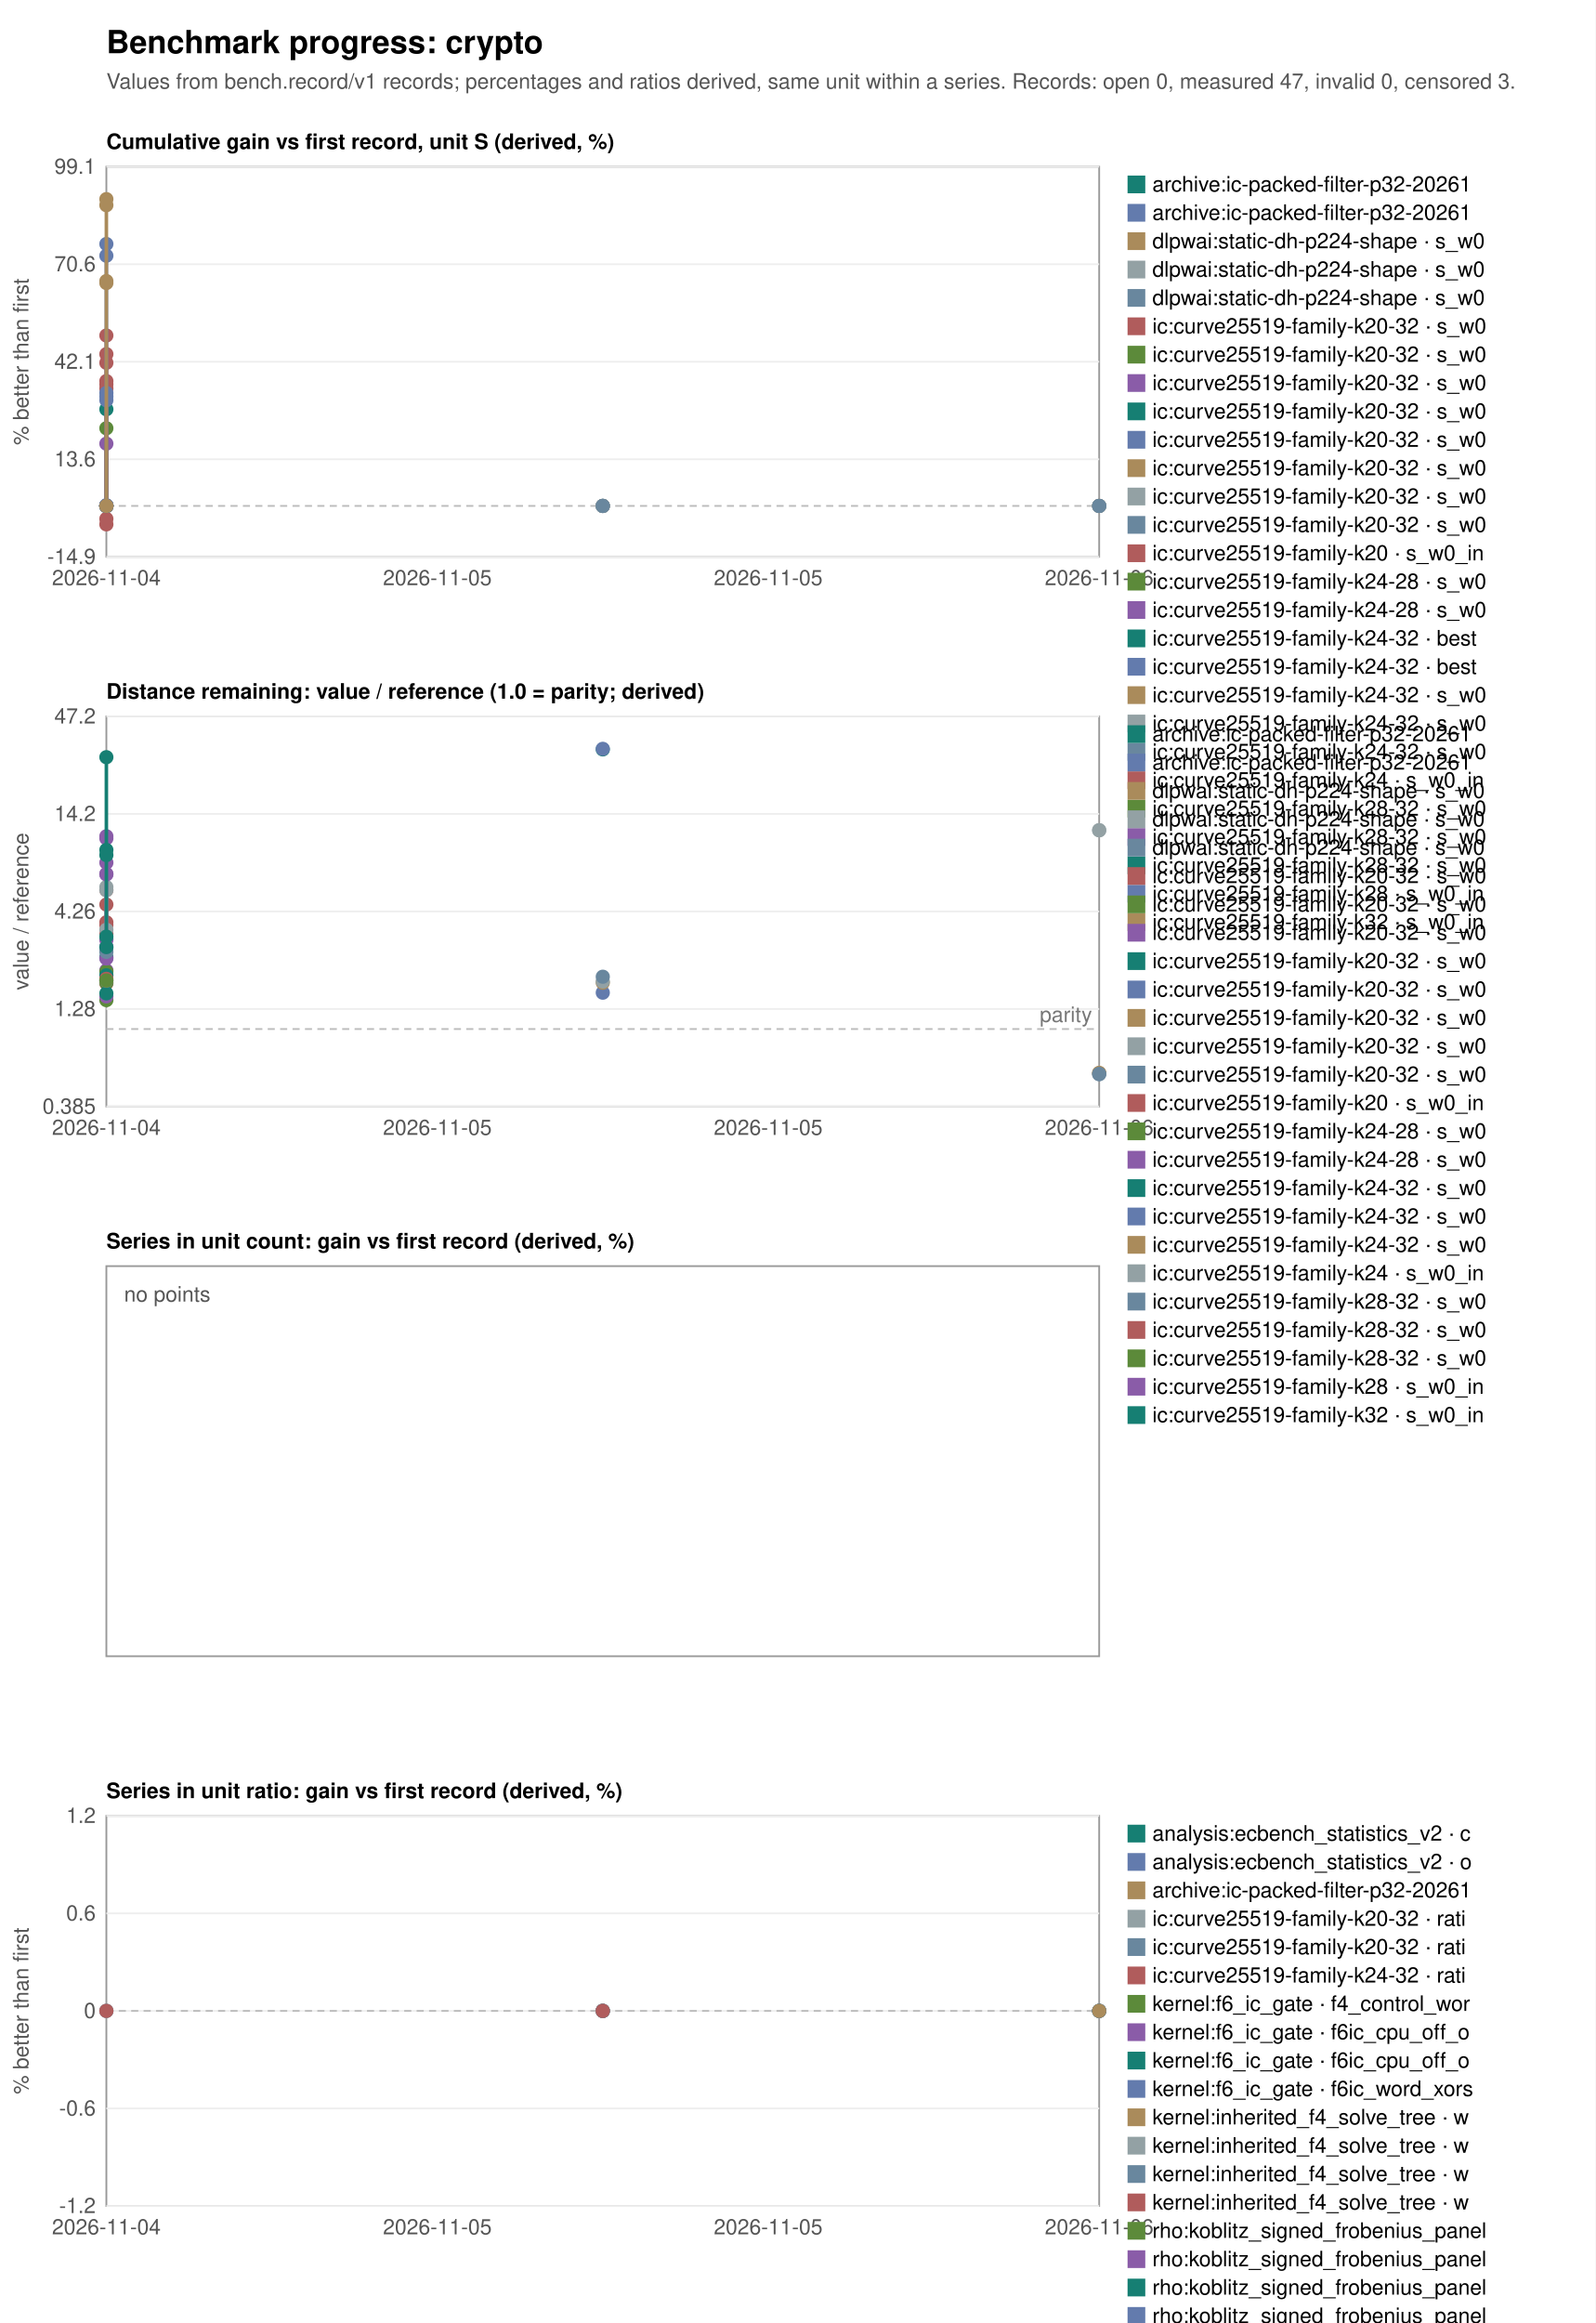
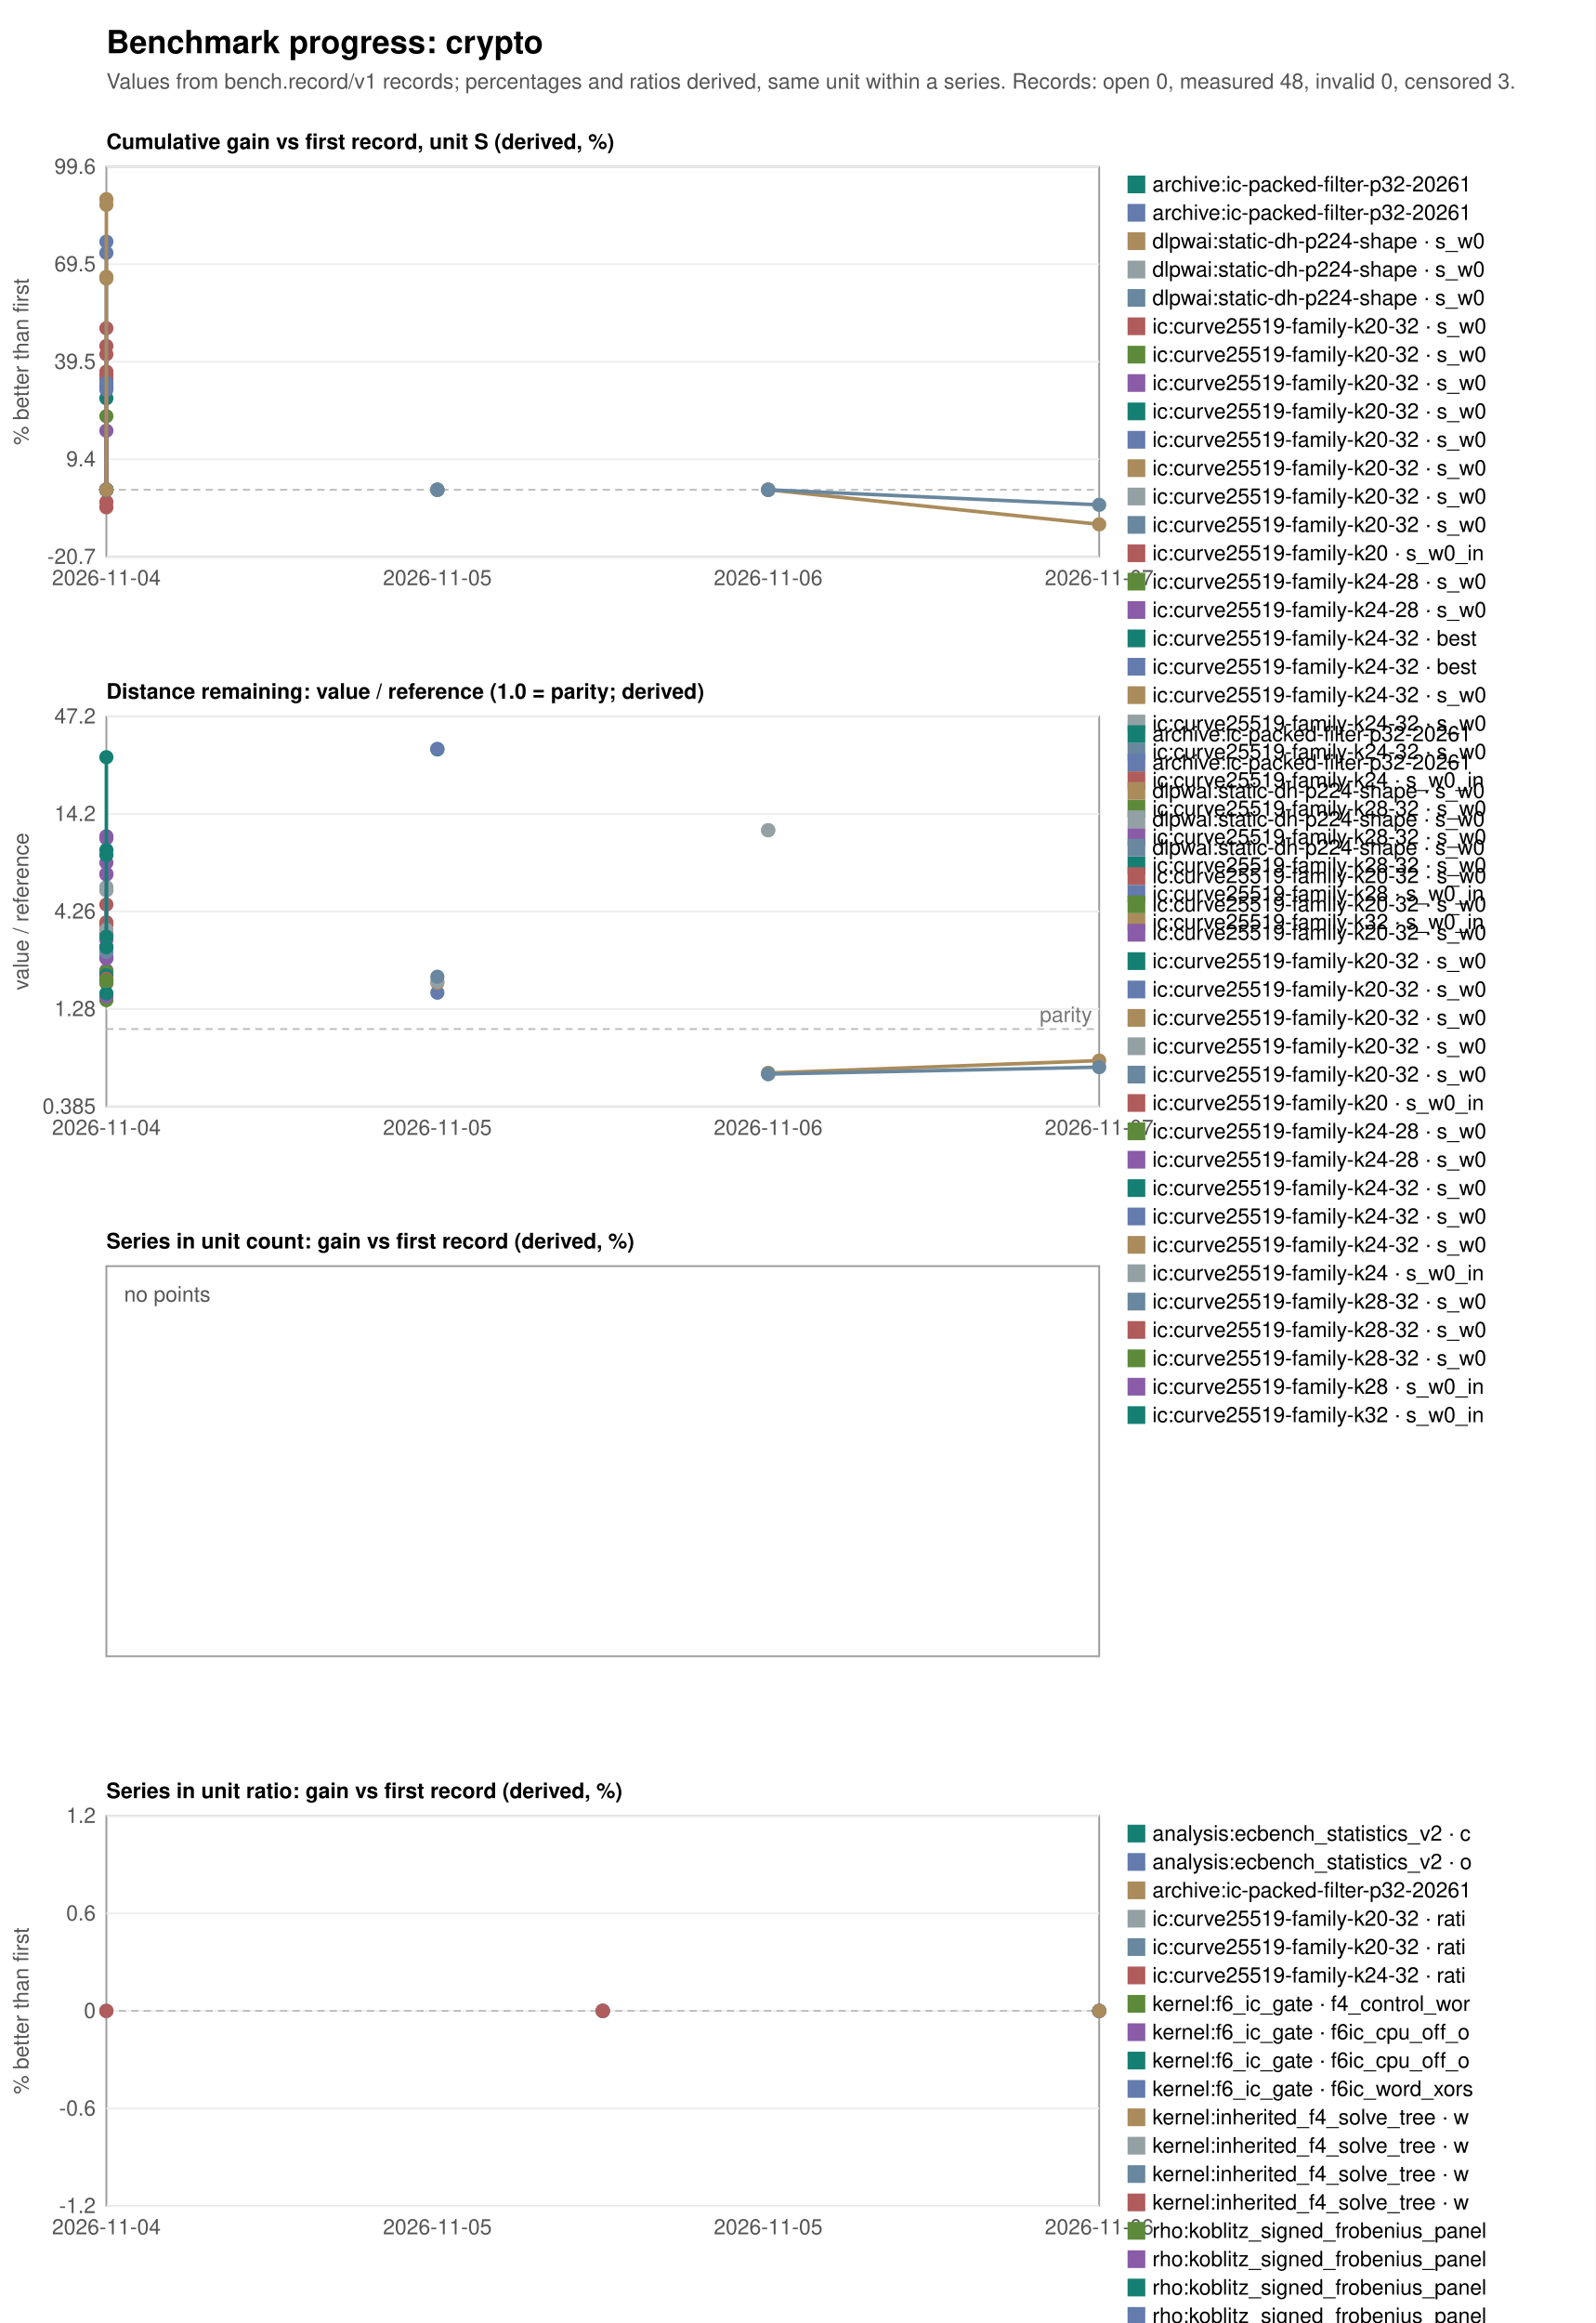
<svg xmlns="http://www.w3.org/2000/svg" width="900" height="1310" viewBox="0 0 900 1310" font-family="Helvetica, Arial, sans-serif" font-size="12">
  <rect width="900" height="1310" fill="white" />
  <text x="60" y="30" font-size="18" font-weight="bold">Benchmark progress: crypto</text>
-   <text x="60" y="50" fill="#555">Values from bench.record/v1 records; percentages and ratios derived, same unit within a series. Records: open 0, measured 47, invalid 0, censored 3.</text>
+   <text x="60" y="50" fill="#555">Values from bench.record/v1 records; percentages and ratios derived, same unit within a series. Records: open 0, measured 48, invalid 0, censored 3.</text>
  <text x="60" y="84" font-weight="bold">Cumulative gain vs first record, unit S (derived, %)</text>
  <rect x="60" y="94" width="560" height="220" fill="none" stroke="#999" />
  <line x1="60" y1="314.0" x2="620" y2="314.0" stroke="#eee" />
-   <text x="54" y="318.0" text-anchor="end" fill="#555">-14.9</text>
+   <text x="54" y="318.0" text-anchor="end" fill="#555">-20.7</text>
  <line x1="60" y1="259.0" x2="620" y2="259.0" stroke="#eee" />
-   <text x="54" y="263.0" text-anchor="end" fill="#555">13.6</text>
+   <text x="54" y="263.0" text-anchor="end" fill="#555">9.4</text>
  <line x1="60" y1="204.0" x2="620" y2="204.0" stroke="#eee" />
-   <text x="54" y="208.0" text-anchor="end" fill="#555">42.1</text>
+   <text x="54" y="208.0" text-anchor="end" fill="#555">39.5</text>
  <line x1="60" y1="149.0" x2="620" y2="149.0" stroke="#eee" />
-   <text x="54" y="153.0" text-anchor="end" fill="#555">70.6</text>
+   <text x="54" y="153.0" text-anchor="end" fill="#555">69.5</text>
  <line x1="60" y1="94.0" x2="620" y2="94.0" stroke="#eee" />
-   <text x="54" y="98.0" text-anchor="end" fill="#555">99.1</text>
+   <text x="54" y="98.0" text-anchor="end" fill="#555">99.6</text>
  <text x="60.0" y="330" text-anchor="middle" fill="#555">2026-11-04</text>
  <text x="246.7" y="330" text-anchor="middle" fill="#555">2026-11-05</text>
-   <text x="433.3" y="330" text-anchor="middle" fill="#555">2026-11-05</text>
-   <text x="620.0" y="330" text-anchor="middle" fill="#555">2026-11-06</text>
-   <line x1="60" y1="285.3" x2="620" y2="285.3" stroke="#bbb" stroke-dasharray="4 3" />
+   <text x="433.3" y="330" text-anchor="middle" fill="#555">2026-11-06</text>
+   <text x="620.0" y="330" text-anchor="middle" fill="#555">2026-11-07</text>
+   <line x1="60" y1="276.2" x2="620" y2="276.2" stroke="#bbb" stroke-dasharray="4 3" />
  <text transform="translate(16,204.0) rotate(-90)" text-anchor="middle" fill="#555">% better than first</text>
-   <circle cx="340.0" cy="285.3" r="4" fill="#167f73" />
+   <circle cx="246.7" cy="276.2" r="4" fill="#167f73" />
  <rect x="636" y="99" width="10" height="10" fill="#167f73" />
  <text x="650" y="108">archive:ic-packed-filter-p32-20261</text>
-   <circle cx="340.0" cy="285.3" r="4" fill="#637bad" />
+   <circle cx="246.7" cy="276.2" r="4" fill="#637bad" />
  <rect x="636" y="115" width="10" height="10" fill="#637bad" />
  <text x="650" y="124">archive:ic-packed-filter-p32-20261</text>
-   <polyline fill="none" stroke="#aa8b5b" stroke-width="2" points="620.0,285.3 620.0,285.3" />
-   <circle cx="620.0" cy="285.3" r="4" fill="#aa8b5b" />
-   <circle cx="620.0" cy="285.3" r="4" fill="#aa8b5b" />
+   <polyline fill="none" stroke="#aa8b5b" stroke-width="2" points="433.3,276.2 433.3,276.2 620.0,295.7" />
+   <circle cx="433.3" cy="276.2" r="4" fill="#aa8b5b" />
+   <circle cx="433.3" cy="276.2" r="4" fill="#aa8b5b" />
+   <circle cx="620.0" cy="295.7" r="4" fill="#aa8b5b" />
  <rect x="636" y="131" width="10" height="10" fill="#aa8b5b" />
  <text x="650" y="140">dlpwai:static-dh-p224-shape · s_w0</text>
-   <polyline fill="none" stroke="#93a1a4" stroke-width="2" points="620.0,285.3 620.0,285.3" />
-   <circle cx="620.0" cy="285.3" r="4" fill="#93a1a4" />
-   <circle cx="620.0" cy="285.3" r="4" fill="#93a1a4" />
+   <polyline fill="none" stroke="#93a1a4" stroke-width="2" points="433.3,276.2 433.3,276.2" />
+   <circle cx="433.3" cy="276.2" r="4" fill="#93a1a4" />
+   <circle cx="433.3" cy="276.2" r="4" fill="#93a1a4" />
  <rect x="636" y="147" width="10" height="10" fill="#93a1a4" />
  <text x="650" y="156">dlpwai:static-dh-p224-shape · s_w0</text>
-   <polyline fill="none" stroke="#69879e" stroke-width="2" points="620.0,285.3 620.0,285.3" />
-   <circle cx="620.0" cy="285.3" r="4" fill="#69879e" />
-   <circle cx="620.0" cy="285.3" r="4" fill="#69879e" />
+   <polyline fill="none" stroke="#69879e" stroke-width="2" points="433.3,276.2 433.3,276.2 620.0,284.7" />
+   <circle cx="433.3" cy="276.2" r="4" fill="#69879e" />
+   <circle cx="433.3" cy="276.2" r="4" fill="#69879e" />
+   <circle cx="620.0" cy="284.7" r="4" fill="#69879e" />
  <rect x="636" y="163" width="10" height="10" fill="#69879e" />
  <text x="650" y="172">dlpwai:static-dh-p224-shape · s_w0</text>
-   <circle cx="60.0" cy="285.3" r="4" fill="#b05c5c" />
+   <circle cx="60.0" cy="276.2" r="4" fill="#b05c5c" />
  <rect x="636" y="179" width="10" height="10" fill="#b05c5c" />
  <text x="650" y="188">ic:curve25519-family-k20-32 · s_w0</text>
-   <polyline fill="none" stroke="#5c8a3a" stroke-width="2" points="60.0,285.3 60.0,241.5" />
-   <circle cx="60.0" cy="285.3" r="4" fill="#5c8a3a" />
-   <circle cx="60.0" cy="241.5" r="4" fill="#5c8a3a" />
+   <polyline fill="none" stroke="#5c8a3a" stroke-width="2" points="60.0,276.2 60.0,234.7" />
+   <circle cx="60.0" cy="276.2" r="4" fill="#5c8a3a" />
+   <circle cx="60.0" cy="234.7" r="4" fill="#5c8a3a" />
  <rect x="636" y="195" width="10" height="10" fill="#5c8a3a" />
  <text x="650" y="204">ic:curve25519-family-k20-32 · s_w0</text>
-   <polyline fill="none" stroke="#8a5ca8" stroke-width="2" points="60.0,285.3 60.0,250.2" />
-   <circle cx="60.0" cy="285.3" r="4" fill="#8a5ca8" />
-   <circle cx="60.0" cy="250.2" r="4" fill="#8a5ca8" />
+   <polyline fill="none" stroke="#8a5ca8" stroke-width="2" points="60.0,276.2 60.0,242.9" />
+   <circle cx="60.0" cy="276.2" r="4" fill="#8a5ca8" />
+   <circle cx="60.0" cy="242.9" r="4" fill="#8a5ca8" />
  <rect x="636" y="211" width="10" height="10" fill="#8a5ca8" />
  <text x="650" y="220">ic:curve25519-family-k20-32 · s_w0</text>
-   <polyline fill="none" stroke="#167f73" stroke-width="2" points="60.0,285.3 60.0,230.8" />
-   <circle cx="60.0" cy="285.3" r="4" fill="#167f73" />
-   <circle cx="60.0" cy="230.8" r="4" fill="#167f73" />
+   <polyline fill="none" stroke="#167f73" stroke-width="2" points="60.0,276.2 60.0,224.6" />
+   <circle cx="60.0" cy="276.2" r="4" fill="#167f73" />
+   <circle cx="60.0" cy="224.6" r="4" fill="#167f73" />
  <rect x="636" y="227" width="10" height="10" fill="#167f73" />
  <text x="650" y="236">ic:curve25519-family-k20-32 · s_w0</text>
-   <circle cx="340.0" cy="285.3" r="4" fill="#637bad" />
+   <circle cx="246.7" cy="276.2" r="4" fill="#637bad" />
  <rect x="636" y="243" width="10" height="10" fill="#637bad" />
  <text x="650" y="252">ic:curve25519-family-k20-32 · s_w0</text>
-   <circle cx="340.0" cy="285.3" r="4" fill="#aa8b5b" />
+   <circle cx="246.7" cy="276.2" r="4" fill="#aa8b5b" />
  <rect x="636" y="259" width="10" height="10" fill="#aa8b5b" />
  <text x="650" y="268">ic:curve25519-family-k20-32 · s_w0</text>
-   <circle cx="340.0" cy="285.3" r="4" fill="#93a1a4" />
+   <circle cx="246.7" cy="276.2" r="4" fill="#93a1a4" />
  <rect x="636" y="275" width="10" height="10" fill="#93a1a4" />
  <text x="650" y="284">ic:curve25519-family-k20-32 · s_w0</text>
-   <circle cx="340.0" cy="285.3" r="4" fill="#69879e" />
+   <circle cx="246.7" cy="276.2" r="4" fill="#69879e" />
  <rect x="636" y="291" width="10" height="10" fill="#69879e" />
  <text x="650" y="300">ic:curve25519-family-k20-32 · s_w0</text>
-   <polyline fill="none" stroke="#b05c5c" stroke-width="2" points="60.0,285.3 60.0,295.7 60.0,216.7 60.0,219.1 60.0,204.6" />
-   <circle cx="60.0" cy="285.3" r="4" fill="#b05c5c" />
-   <circle cx="60.0" cy="295.7" r="4" fill="#b05c5c" />
-   <circle cx="60.0" cy="216.7" r="4" fill="#b05c5c" />
-   <circle cx="60.0" cy="219.1" r="4" fill="#b05c5c" />
-   <circle cx="60.0" cy="204.6" r="4" fill="#b05c5c" />
+   <polyline fill="none" stroke="#b05c5c" stroke-width="2" points="60.0,276.2 60.0,286.1 60.0,211.2 60.0,213.5 60.0,199.8" />
+   <circle cx="60.0" cy="276.2" r="4" fill="#b05c5c" />
+   <circle cx="60.0" cy="286.1" r="4" fill="#b05c5c" />
+   <circle cx="60.0" cy="211.2" r="4" fill="#b05c5c" />
+   <circle cx="60.0" cy="213.5" r="4" fill="#b05c5c" />
+   <circle cx="60.0" cy="199.8" r="4" fill="#b05c5c" />
  <rect x="636" y="307" width="10" height="10" fill="#b05c5c" />
  <text x="650" y="316">ic:curve25519-family-k20 · s_w0_in</text>
-   <circle cx="60.0" cy="285.3" r="4" fill="#5c8a3a" />
+   <circle cx="60.0" cy="276.2" r="4" fill="#5c8a3a" />
  <rect x="636" y="323" width="10" height="10" fill="#5c8a3a" />
  <text x="650" y="332">ic:curve25519-family-k24-28 · s_w0</text>
-   <circle cx="60.0" cy="285.3" r="4" fill="#8a5ca8" />
+   <circle cx="60.0" cy="276.2" r="4" fill="#8a5ca8" />
  <rect x="636" y="339" width="10" height="10" fill="#8a5ca8" />
  <text x="650" y="348">ic:curve25519-family-k24-28 · s_w0</text>
-   <circle cx="60.0" cy="285.3" r="4" fill="#167f73" />
+   <circle cx="60.0" cy="276.2" r="4" fill="#167f73" />
  <rect x="636" y="355" width="10" height="10" fill="#167f73" />
  <text x="650" y="364">ic:curve25519-family-k24-32 · best</text>
-   <circle cx="60.0" cy="285.3" r="4" fill="#637bad" />
+   <circle cx="60.0" cy="276.2" r="4" fill="#637bad" />
  <rect x="636" y="371" width="10" height="10" fill="#637bad" />
  <text x="650" y="380">ic:curve25519-family-k24-32 · best</text>
-   <circle cx="60.0" cy="285.3" r="4" fill="#aa8b5b" />
+   <circle cx="60.0" cy="276.2" r="4" fill="#aa8b5b" />
  <rect x="636" y="387" width="10" height="10" fill="#aa8b5b" />
  <text x="650" y="396">ic:curve25519-family-k24-32 · s_w0</text>
-   <circle cx="60.0" cy="285.3" r="4" fill="#93a1a4" />
+   <circle cx="60.0" cy="276.2" r="4" fill="#93a1a4" />
  <rect x="636" y="403" width="10" height="10" fill="#93a1a4" />
  <text x="650" y="412">ic:curve25519-family-k24-32 · s_w0</text>
-   <circle cx="60.0" cy="285.3" r="4" fill="#69879e" />
+   <circle cx="60.0" cy="276.2" r="4" fill="#69879e" />
  <rect x="636" y="419" width="10" height="10" fill="#69879e" />
  <text x="650" y="428">ic:curve25519-family-k24-32 · s_w0</text>
-   <polyline fill="none" stroke="#b05c5c" stroke-width="2" points="60.0,285.3 60.0,292.6 60.0,214.9 60.0,199.7 60.0,189.2" />
-   <circle cx="60.0" cy="285.3" r="4" fill="#b05c5c" />
-   <circle cx="60.0" cy="292.6" r="4" fill="#b05c5c" />
-   <circle cx="60.0" cy="214.9" r="4" fill="#b05c5c" />
-   <circle cx="60.0" cy="199.7" r="4" fill="#b05c5c" />
-   <circle cx="60.0" cy="189.2" r="4" fill="#b05c5c" />
+   <polyline fill="none" stroke="#b05c5c" stroke-width="2" points="60.0,276.2 60.0,283.1 60.0,209.6 60.0,195.1 60.0,185.1" />
+   <circle cx="60.0" cy="276.2" r="4" fill="#b05c5c" />
+   <circle cx="60.0" cy="283.1" r="4" fill="#b05c5c" />
+   <circle cx="60.0" cy="209.6" r="4" fill="#b05c5c" />
+   <circle cx="60.0" cy="195.1" r="4" fill="#b05c5c" />
+   <circle cx="60.0" cy="185.1" r="4" fill="#b05c5c" />
  <rect x="636" y="435" width="10" height="10" fill="#b05c5c" />
  <text x="650" y="444">ic:curve25519-family-k24 · s_w0_in</text>
-   <circle cx="60.0" cy="285.3" r="4" fill="#5c8a3a" />
+   <circle cx="60.0" cy="276.2" r="4" fill="#5c8a3a" />
  <rect x="636" y="451" width="10" height="10" fill="#5c8a3a" />
  <text x="650" y="460">ic:curve25519-family-k28-32 · s_w0</text>
-   <circle cx="60.0" cy="285.3" r="4" fill="#8a5ca8" />
+   <circle cx="60.0" cy="276.2" r="4" fill="#8a5ca8" />
  <rect x="636" y="467" width="10" height="10" fill="#8a5ca8" />
  <text x="650" y="476">ic:curve25519-family-k28-32 · s_w0</text>
-   <circle cx="60.0" cy="285.3" r="4" fill="#167f73" />
+   <circle cx="60.0" cy="276.2" r="4" fill="#167f73" />
  <rect x="636" y="483" width="10" height="10" fill="#167f73" />
  <text x="650" y="492">ic:curve25519-family-k28-32 · s_w0</text>
-   <polyline fill="none" stroke="#637bad" stroke-width="2" points="60.0,285.3 60.0,284.9 60.0,223.6 60.0,221.6 60.0,225.7 60.0,144.2 60.0,137.6" />
-   <circle cx="60.0" cy="285.3" r="4" fill="#637bad" />
-   <circle cx="60.0" cy="284.9" r="4" fill="#637bad" />
-   <circle cx="60.0" cy="223.6" r="4" fill="#637bad" />
-   <circle cx="60.0" cy="221.6" r="4" fill="#637bad" />
-   <circle cx="60.0" cy="225.7" r="4" fill="#637bad" />
-   <circle cx="60.0" cy="144.2" r="4" fill="#637bad" />
-   <circle cx="60.0" cy="137.6" r="4" fill="#637bad" />
+   <polyline fill="none" stroke="#637bad" stroke-width="2" points="60.0,276.2 60.0,275.9 60.0,217.8 60.0,215.8 60.0,219.8 60.0,142.6 60.0,136.3" />
+   <circle cx="60.0" cy="276.2" r="4" fill="#637bad" />
+   <circle cx="60.0" cy="275.9" r="4" fill="#637bad" />
+   <circle cx="60.0" cy="217.8" r="4" fill="#637bad" />
+   <circle cx="60.0" cy="215.8" r="4" fill="#637bad" />
+   <circle cx="60.0" cy="219.8" r="4" fill="#637bad" />
+   <circle cx="60.0" cy="142.6" r="4" fill="#637bad" />
+   <circle cx="60.0" cy="136.3" r="4" fill="#637bad" />
  <rect x="636" y="499" width="10" height="10" fill="#637bad" />
  <text x="650" y="508">ic:curve25519-family-k28 · s_w0_in</text>
-   <polyline fill="none" stroke="#aa8b5b" stroke-width="2" points="60.0,285.3 60.0,158.5 60.0,159.6 60.0,115.7 60.0,112.3" />
-   <circle cx="60.0" cy="285.3" r="4" fill="#aa8b5b" />
-   <circle cx="60.0" cy="158.5" r="4" fill="#aa8b5b" />
-   <circle cx="60.0" cy="159.6" r="4" fill="#aa8b5b" />
-   <circle cx="60.0" cy="115.7" r="4" fill="#aa8b5b" />
+   <polyline fill="none" stroke="#aa8b5b" stroke-width="2" points="60.0,276.2 60.0,156.1 60.0,157.1 60.0,115.5 60.0,112.3" />
+   <circle cx="60.0" cy="276.2" r="4" fill="#aa8b5b" />
+   <circle cx="60.0" cy="156.1" r="4" fill="#aa8b5b" />
+   <circle cx="60.0" cy="157.1" r="4" fill="#aa8b5b" />
+   <circle cx="60.0" cy="115.5" r="4" fill="#aa8b5b" />
  <circle cx="60.0" cy="112.3" r="4" fill="#aa8b5b" />
  <rect x="636" y="515" width="10" height="10" fill="#aa8b5b" />
  <text x="650" y="524">ic:curve25519-family-k32 · s_w0_in</text>
  <text x="60" y="394" font-weight="bold">Distance remaining: value / reference (1.0 = parity; derived)</text>
  <rect x="60" y="404" width="560" height="220" fill="none" stroke="#999" />
  <line x1="60" y1="624.0" x2="620" y2="624.0" stroke="#eee" />
  <text x="54" y="628.0" text-anchor="end" fill="#555">0.385</text>
  <line x1="60" y1="569.0" x2="620" y2="569.0" stroke="#eee" />
  <text x="54" y="573.0" text-anchor="end" fill="#555">1.28</text>
  <line x1="60" y1="514.0" x2="620" y2="514.0" stroke="#eee" />
  <text x="54" y="518.0" text-anchor="end" fill="#555">4.26</text>
  <line x1="60" y1="459.0" x2="620" y2="459.0" stroke="#eee" />
  <text x="54" y="463.0" text-anchor="end" fill="#555">14.2</text>
  <line x1="60" y1="404.0" x2="620" y2="404.0" stroke="#eee" />
  <text x="54" y="408.0" text-anchor="end" fill="#555">47.2</text>
  <text x="60.0" y="640" text-anchor="middle" fill="#555">2026-11-04</text>
  <text x="246.7" y="640" text-anchor="middle" fill="#555">2026-11-05</text>
-   <text x="433.3" y="640" text-anchor="middle" fill="#555">2026-11-05</text>
-   <text x="620.0" y="640" text-anchor="middle" fill="#555">2026-11-06</text>
+   <text x="433.3" y="640" text-anchor="middle" fill="#555">2026-11-06</text>
+   <text x="620.0" y="640" text-anchor="middle" fill="#555">2026-11-07</text>
  <line x1="60" y1="580.3" x2="620" y2="580.3" stroke="#bbb" stroke-dasharray="4 3" />
  <text x="616" y="576.3" text-anchor="end" fill="#777">parity</text>
  <text transform="translate(16,514.0) rotate(-90)" text-anchor="middle" fill="#555">value / reference</text>
-   <circle cx="340.0" cy="422.6" r="4" fill="#167f73" />
+   <circle cx="246.7" cy="422.6" r="4" fill="#167f73" />
  <rect x="636" y="409" width="10" height="10" fill="#167f73" />
  <text x="650" y="418">archive:ic-packed-filter-p32-20261</text>
-   <circle cx="340.0" cy="422.3" r="4" fill="#637bad" />
+   <circle cx="246.7" cy="422.3" r="4" fill="#637bad" />
  <rect x="636" y="425" width="10" height="10" fill="#637bad" />
  <text x="650" y="434">archive:ic-packed-filter-p32-20261</text>
-   <polyline fill="none" stroke="#aa8b5b" stroke-width="2" points="620.0,605.1 620.0,605.1" />
-   <circle cx="620.0" cy="605.1" r="4" fill="#aa8b5b" />
-   <circle cx="620.0" cy="605.1" r="4" fill="#aa8b5b" />
+   <polyline fill="none" stroke="#aa8b5b" stroke-width="2" points="433.3,605.1 433.3,605.1 620.0,598.1" />
+   <circle cx="433.3" cy="605.1" r="4" fill="#aa8b5b" />
+   <circle cx="433.3" cy="605.1" r="4" fill="#aa8b5b" />
+   <circle cx="620.0" cy="598.1" r="4" fill="#aa8b5b" />
  <rect x="636" y="441" width="10" height="10" fill="#aa8b5b" />
  <text x="650" y="450">dlpwai:static-dh-p224-shape · s_w0</text>
-   <polyline fill="none" stroke="#93a1a4" stroke-width="2" points="620.0,468.2 620.0,468.2" />
-   <circle cx="620.0" cy="468.2" r="4" fill="#93a1a4" />
-   <circle cx="620.0" cy="468.2" r="4" fill="#93a1a4" />
+   <polyline fill="none" stroke="#93a1a4" stroke-width="2" points="433.3,468.2 433.3,468.2" />
+   <circle cx="433.3" cy="468.2" r="4" fill="#93a1a4" />
+   <circle cx="433.3" cy="468.2" r="4" fill="#93a1a4" />
  <rect x="636" y="457" width="10" height="10" fill="#93a1a4" />
  <text x="650" y="466">dlpwai:static-dh-p224-shape · s_w0</text>
-   <polyline fill="none" stroke="#69879e" stroke-width="2" points="620.0,605.7 620.0,605.7" />
-   <circle cx="620.0" cy="605.7" r="4" fill="#69879e" />
-   <circle cx="620.0" cy="605.7" r="4" fill="#69879e" />
+   <polyline fill="none" stroke="#69879e" stroke-width="2" points="433.3,605.7 433.3,605.7 620.0,601.8" />
+   <circle cx="433.3" cy="605.7" r="4" fill="#69879e" />
+   <circle cx="433.3" cy="605.7" r="4" fill="#69879e" />
+   <circle cx="620.0" cy="601.8" r="4" fill="#69879e" />
  <rect x="636" y="473" width="10" height="10" fill="#69879e" />
  <text x="650" y="482">dlpwai:static-dh-p224-shape · s_w0</text>
  <circle cx="60.0" cy="554.5" r="4" fill="#b05c5c" />
  <rect x="636" y="489" width="10" height="10" fill="#b05c5c" />
  <text x="650" y="498">ic:curve25519-family-k20-32 · s_w0</text>
  <polyline fill="none" stroke="#5c8a3a" stroke-width="2" points="60.0,554.2 60.0,564.0" />
  <circle cx="60.0" cy="554.2" r="4" fill="#5c8a3a" />
  <circle cx="60.0" cy="564.0" r="4" fill="#5c8a3a" />
  <rect x="636" y="505" width="10" height="10" fill="#5c8a3a" />
  <text x="650" y="514">ic:curve25519-family-k20-32 · s_w0</text>
  <polyline fill="none" stroke="#8a5ca8" stroke-width="2" points="60.0,547.2 60.0,561.9" />
  <circle cx="60.0" cy="547.2" r="4" fill="#8a5ca8" />
  <circle cx="60.0" cy="561.9" r="4" fill="#8a5ca8" />
  <rect x="636" y="521" width="10" height="10" fill="#8a5ca8" />
  <text x="650" y="530">ic:curve25519-family-k20-32 · s_w0</text>
  <polyline fill="none" stroke="#167f73" stroke-width="2" points="60.0,539.9 60.0,560.2" />
  <circle cx="60.0" cy="539.9" r="4" fill="#167f73" />
  <circle cx="60.0" cy="560.2" r="4" fill="#167f73" />
  <rect x="636" y="537" width="10" height="10" fill="#167f73" />
  <text x="650" y="546">ic:curve25519-family-k20-32 · s_w0</text>
-   <circle cx="340.0" cy="559.8" r="4" fill="#637bad" />
+   <circle cx="246.7" cy="559.8" r="4" fill="#637bad" />
  <rect x="636" y="553" width="10" height="10" fill="#637bad" />
  <text x="650" y="562">ic:curve25519-family-k20-32 · s_w0</text>
-   <circle cx="340.0" cy="554.2" r="4" fill="#aa8b5b" />
+   <circle cx="246.7" cy="554.2" r="4" fill="#aa8b5b" />
  <rect x="636" y="569" width="10" height="10" fill="#aa8b5b" />
  <text x="650" y="578">ic:curve25519-family-k20-32 · s_w0</text>
-   <circle cx="340.0" cy="553.5" r="4" fill="#93a1a4" />
+   <circle cx="246.7" cy="553.5" r="4" fill="#93a1a4" />
  <rect x="636" y="585" width="10" height="10" fill="#93a1a4" />
  <text x="650" y="594">ic:curve25519-family-k20-32 · s_w0</text>
-   <circle cx="340.0" cy="550.8" r="4" fill="#69879e" />
+   <circle cx="246.7" cy="550.8" r="4" fill="#69879e" />
  <rect x="636" y="601" width="10" height="10" fill="#69879e" />
  <text x="650" y="610">ic:curve25519-family-k20-32 · s_w0</text>
  <polyline fill="none" stroke="#b05c5c" stroke-width="2" points="60.0,510.1 60.0,501.9 60.0,521.5 60.0,520.1 60.0,526.6" />
  <circle cx="60.0" cy="510.1" r="4" fill="#b05c5c" />
  <circle cx="60.0" cy="501.9" r="4" fill="#b05c5c" />
  <circle cx="60.0" cy="521.5" r="4" fill="#b05c5c" />
  <circle cx="60.0" cy="520.1" r="4" fill="#b05c5c" />
  <circle cx="60.0" cy="526.6" r="4" fill="#b05c5c" />
  <rect x="636" y="617" width="10" height="10" fill="#b05c5c" />
  <text x="650" y="626">ic:curve25519-family-k20 · s_w0_in</text>
  <circle cx="60.0" cy="547.9" r="4" fill="#5c8a3a" />
  <rect x="636" y="633" width="10" height="10" fill="#5c8a3a" />
  <text x="650" y="642">ic:curve25519-family-k24-28 · s_w0</text>
  <circle cx="60.0" cy="540.5" r="4" fill="#8a5ca8" />
  <rect x="636" y="649" width="10" height="10" fill="#8a5ca8" />
  <text x="650" y="658">ic:curve25519-family-k24-28 · s_w0</text>
  <circle cx="60.0" cy="550.0" r="4" fill="#167f73" />
  <rect x="636" y="665" width="10" height="10" fill="#167f73" />
  <text x="650" y="674">ic:curve25519-family-k24-32 · s_w0</text>
  <circle cx="60.0" cy="553.0" r="4" fill="#637bad" />
  <rect x="636" y="681" width="10" height="10" fill="#637bad" />
  <text x="650" y="690">ic:curve25519-family-k24-32 · s_w0</text>
  <circle cx="60.0" cy="552.8" r="4" fill="#aa8b5b" />
  <rect x="636" y="697" width="10" height="10" fill="#aa8b5b" />
  <text x="650" y="706">ic:curve25519-family-k24-32 · s_w0</text>
  <polyline fill="none" stroke="#93a1a4" stroke-width="2" points="60.0,500.2 60.0,502.0 60.0,524.3 60.0,529.4 60.0,534.6" />
  <circle cx="60.0" cy="500.2" r="4" fill="#93a1a4" />
  <circle cx="60.0" cy="502.0" r="4" fill="#93a1a4" />
  <circle cx="60.0" cy="524.3" r="4" fill="#93a1a4" />
  <circle cx="60.0" cy="529.4" r="4" fill="#93a1a4" />
  <circle cx="60.0" cy="534.6" r="4" fill="#93a1a4" />
  <rect x="636" y="713" width="10" height="10" fill="#93a1a4" />
  <text x="650" y="722">ic:curve25519-family-k24 · s_w0_in</text>
  <circle cx="60.0" cy="536.8" r="4" fill="#69879e" />
  <rect x="636" y="729" width="10" height="10" fill="#69879e" />
  <text x="650" y="738">ic:curve25519-family-k28-32 · s_w0</text>
  <circle cx="60.0" cy="552.0" r="4" fill="#b05c5c" />
  <rect x="636" y="745" width="10" height="10" fill="#b05c5c" />
  <text x="650" y="754">ic:curve25519-family-k28-32 · s_w0</text>
  <circle cx="60.0" cy="552.9" r="4" fill="#5c8a3a" />
  <rect x="636" y="761" width="10" height="10" fill="#5c8a3a" />
  <text x="650" y="770">ic:curve25519-family-k28-32 · s_w0</text>
  <polyline fill="none" stroke="#8a5ca8" stroke-width="2" points="60.0,471.6 60.0,472.8 60.0,486.5 60.0,493.1 60.0,492.8 60.0,530.0 60.0,533.9" />
  <circle cx="60.0" cy="471.6" r="4" fill="#8a5ca8" />
  <circle cx="60.0" cy="472.8" r="4" fill="#8a5ca8" />
  <circle cx="60.0" cy="486.5" r="4" fill="#8a5ca8" />
  <circle cx="60.0" cy="493.1" r="4" fill="#8a5ca8" />
  <circle cx="60.0" cy="492.8" r="4" fill="#8a5ca8" />
  <circle cx="60.0" cy="530.0" r="4" fill="#8a5ca8" />
  <circle cx="60.0" cy="533.9" r="4" fill="#8a5ca8" />
  <rect x="636" y="777" width="10" height="10" fill="#8a5ca8" />
  <text x="650" y="786">ic:curve25519-family-k28 · s_w0_in</text>
  <polyline fill="none" stroke="#167f73" stroke-width="2" points="60.0,427.0 60.0,479.3 60.0,482.2 60.0,528.2 60.0,534.1" />
  <circle cx="60.0" cy="427.0" r="4" fill="#167f73" />
  <circle cx="60.0" cy="479.3" r="4" fill="#167f73" />
  <circle cx="60.0" cy="482.2" r="4" fill="#167f73" />
  <circle cx="60.0" cy="528.2" r="4" fill="#167f73" />
  <circle cx="60.0" cy="534.1" r="4" fill="#167f73" />
  <rect x="636" y="793" width="10" height="10" fill="#167f73" />
  <text x="650" y="802">ic:curve25519-family-k32 · s_w0_in</text>
  <text x="60" y="704" font-weight="bold">Series in unit count: gain vs first record (derived, %)</text>
  <rect x="60" y="714" width="560" height="220" fill="none" stroke="#999" />
  <text x="70" y="734" fill="#555">no points</text>
  <text x="60" y="1014" font-weight="bold">Series in unit ratio: gain vs first record (derived, %)</text>
  <rect x="60" y="1024" width="560" height="220" fill="none" stroke="#999" />
  <line x1="60" y1="1244.0" x2="620" y2="1244.0" stroke="#eee" />
  <text x="54" y="1248.0" text-anchor="end" fill="#555">-1.2</text>
  <line x1="60" y1="1189.0" x2="620" y2="1189.0" stroke="#eee" />
  <text x="54" y="1193.0" text-anchor="end" fill="#555">-0.6</text>
  <line x1="60" y1="1134.0" x2="620" y2="1134.0" stroke="#eee" />
  <text x="54" y="1138.0" text-anchor="end" fill="#555">0</text>
  <line x1="60" y1="1079.0" x2="620" y2="1079.0" stroke="#eee" />
  <text x="54" y="1083.0" text-anchor="end" fill="#555">0.6</text>
  <line x1="60" y1="1024.0" x2="620" y2="1024.0" stroke="#eee" />
  <text x="54" y="1028.0" text-anchor="end" fill="#555">1.2</text>
  <text x="60.0" y="1260" text-anchor="middle" fill="#555">2026-11-04</text>
  <text x="246.7" y="1260" text-anchor="middle" fill="#555">2026-11-05</text>
  <text x="433.3" y="1260" text-anchor="middle" fill="#555">2026-11-05</text>
  <text x="620.0" y="1260" text-anchor="middle" fill="#555">2026-11-06</text>
  <line x1="60" y1="1134.0" x2="620" y2="1134.0" stroke="#bbb" stroke-dasharray="4 3" />
  <text transform="translate(16,1134.0) rotate(-90)" text-anchor="middle" fill="#555">% better than first</text>
  <rect x="636" y="1029" width="10" height="10" fill="#167f73" />
  <text x="650" y="1038">analysis:ecbench_statistics_v2 · c</text>
  <rect x="636" y="1045" width="10" height="10" fill="#637bad" />
  <text x="650" y="1054">analysis:ecbench_statistics_v2 · o</text>
  <circle cx="340.0" cy="1134.0" r="4" fill="#aa8b5b" />
  <rect x="636" y="1061" width="10" height="10" fill="#aa8b5b" />
  <text x="650" y="1070">archive:ic-packed-filter-p32-20261</text>
  <circle cx="60.0" cy="1134.0" r="4" fill="#93a1a4" />
  <rect x="636" y="1077" width="10" height="10" fill="#93a1a4" />
  <text x="650" y="1086">ic:curve25519-family-k20-32 · rati</text>
  <circle cx="60.0" cy="1134.0" r="4" fill="#69879e" />
  <rect x="636" y="1093" width="10" height="10" fill="#69879e" />
  <text x="650" y="1102">ic:curve25519-family-k20-32 · rati</text>
  <circle cx="60.0" cy="1134.0" r="4" fill="#b05c5c" />
  <rect x="636" y="1109" width="10" height="10" fill="#b05c5c" />
  <text x="650" y="1118">ic:curve25519-family-k24-32 · rati</text>
  <rect x="636" y="1125" width="10" height="10" fill="#5c8a3a" />
  <text x="650" y="1134">kernel:f6_ic_gate · f4_control_wor</text>
  <circle cx="340.0" cy="1134.0" r="4" fill="#8a5ca8" />
  <rect x="636" y="1141" width="10" height="10" fill="#8a5ca8" />
  <text x="650" y="1150">kernel:f6_ic_gate · f6ic_cpu_off_o</text>
  <circle cx="340.0" cy="1134.0" r="4" fill="#167f73" />
  <rect x="636" y="1157" width="10" height="10" fill="#167f73" />
  <text x="650" y="1166">kernel:f6_ic_gate · f6ic_cpu_off_o</text>
  <circle cx="340.0" cy="1134.0" r="4" fill="#637bad" />
  <rect x="636" y="1173" width="10" height="10" fill="#637bad" />
  <text x="650" y="1182">kernel:f6_ic_gate · f6ic_word_xors</text>
  <circle cx="340.0" cy="1134.0" r="4" fill="#aa8b5b" />
  <rect x="636" y="1189" width="10" height="10" fill="#aa8b5b" />
  <text x="650" y="1198">kernel:inherited_f4_solve_tree · w</text>
  <circle cx="340.0" cy="1134.0" r="4" fill="#93a1a4" />
  <rect x="636" y="1205" width="10" height="10" fill="#93a1a4" />
  <text x="650" y="1214">kernel:inherited_f4_solve_tree · w</text>
  <circle cx="340.0" cy="1134.0" r="4" fill="#69879e" />
  <rect x="636" y="1221" width="10" height="10" fill="#69879e" />
  <text x="650" y="1230">kernel:inherited_f4_solve_tree · w</text>
  <circle cx="340.0" cy="1134.0" r="4" fill="#b05c5c" />
  <rect x="636" y="1237" width="10" height="10" fill="#b05c5c" />
  <text x="650" y="1246">kernel:inherited_f4_solve_tree · w</text>
  <circle cx="620.0" cy="1134.0" r="4" fill="#5c8a3a" />
  <rect x="636" y="1253" width="10" height="10" fill="#5c8a3a" />
  <text x="650" y="1262">rho:koblitz_signed_frobenius_panel</text>
  <circle cx="620.0" cy="1134.0" r="4" fill="#8a5ca8" />
  <rect x="636" y="1269" width="10" height="10" fill="#8a5ca8" />
  <text x="650" y="1278">rho:koblitz_signed_frobenius_panel</text>
  <circle cx="620.0" cy="1134.0" r="4" fill="#167f73" />
  <rect x="636" y="1285" width="10" height="10" fill="#167f73" />
  <text x="650" y="1294">rho:koblitz_signed_frobenius_panel</text>
  <circle cx="620.0" cy="1134.0" r="4" fill="#637bad" />
  <rect x="636" y="1301" width="10" height="10" fill="#637bad" />
  <text x="650" y="1310">rho:koblitz_signed_frobenius_panel</text>
  <circle cx="620.0" cy="1134.0" r="4" fill="#aa8b5b" />
  <rect x="636" y="1317" width="10" height="10" fill="#aa8b5b" />
  <text x="650" y="1326">rho:koblitz_signed_frobenius_panel</text>
</svg>
